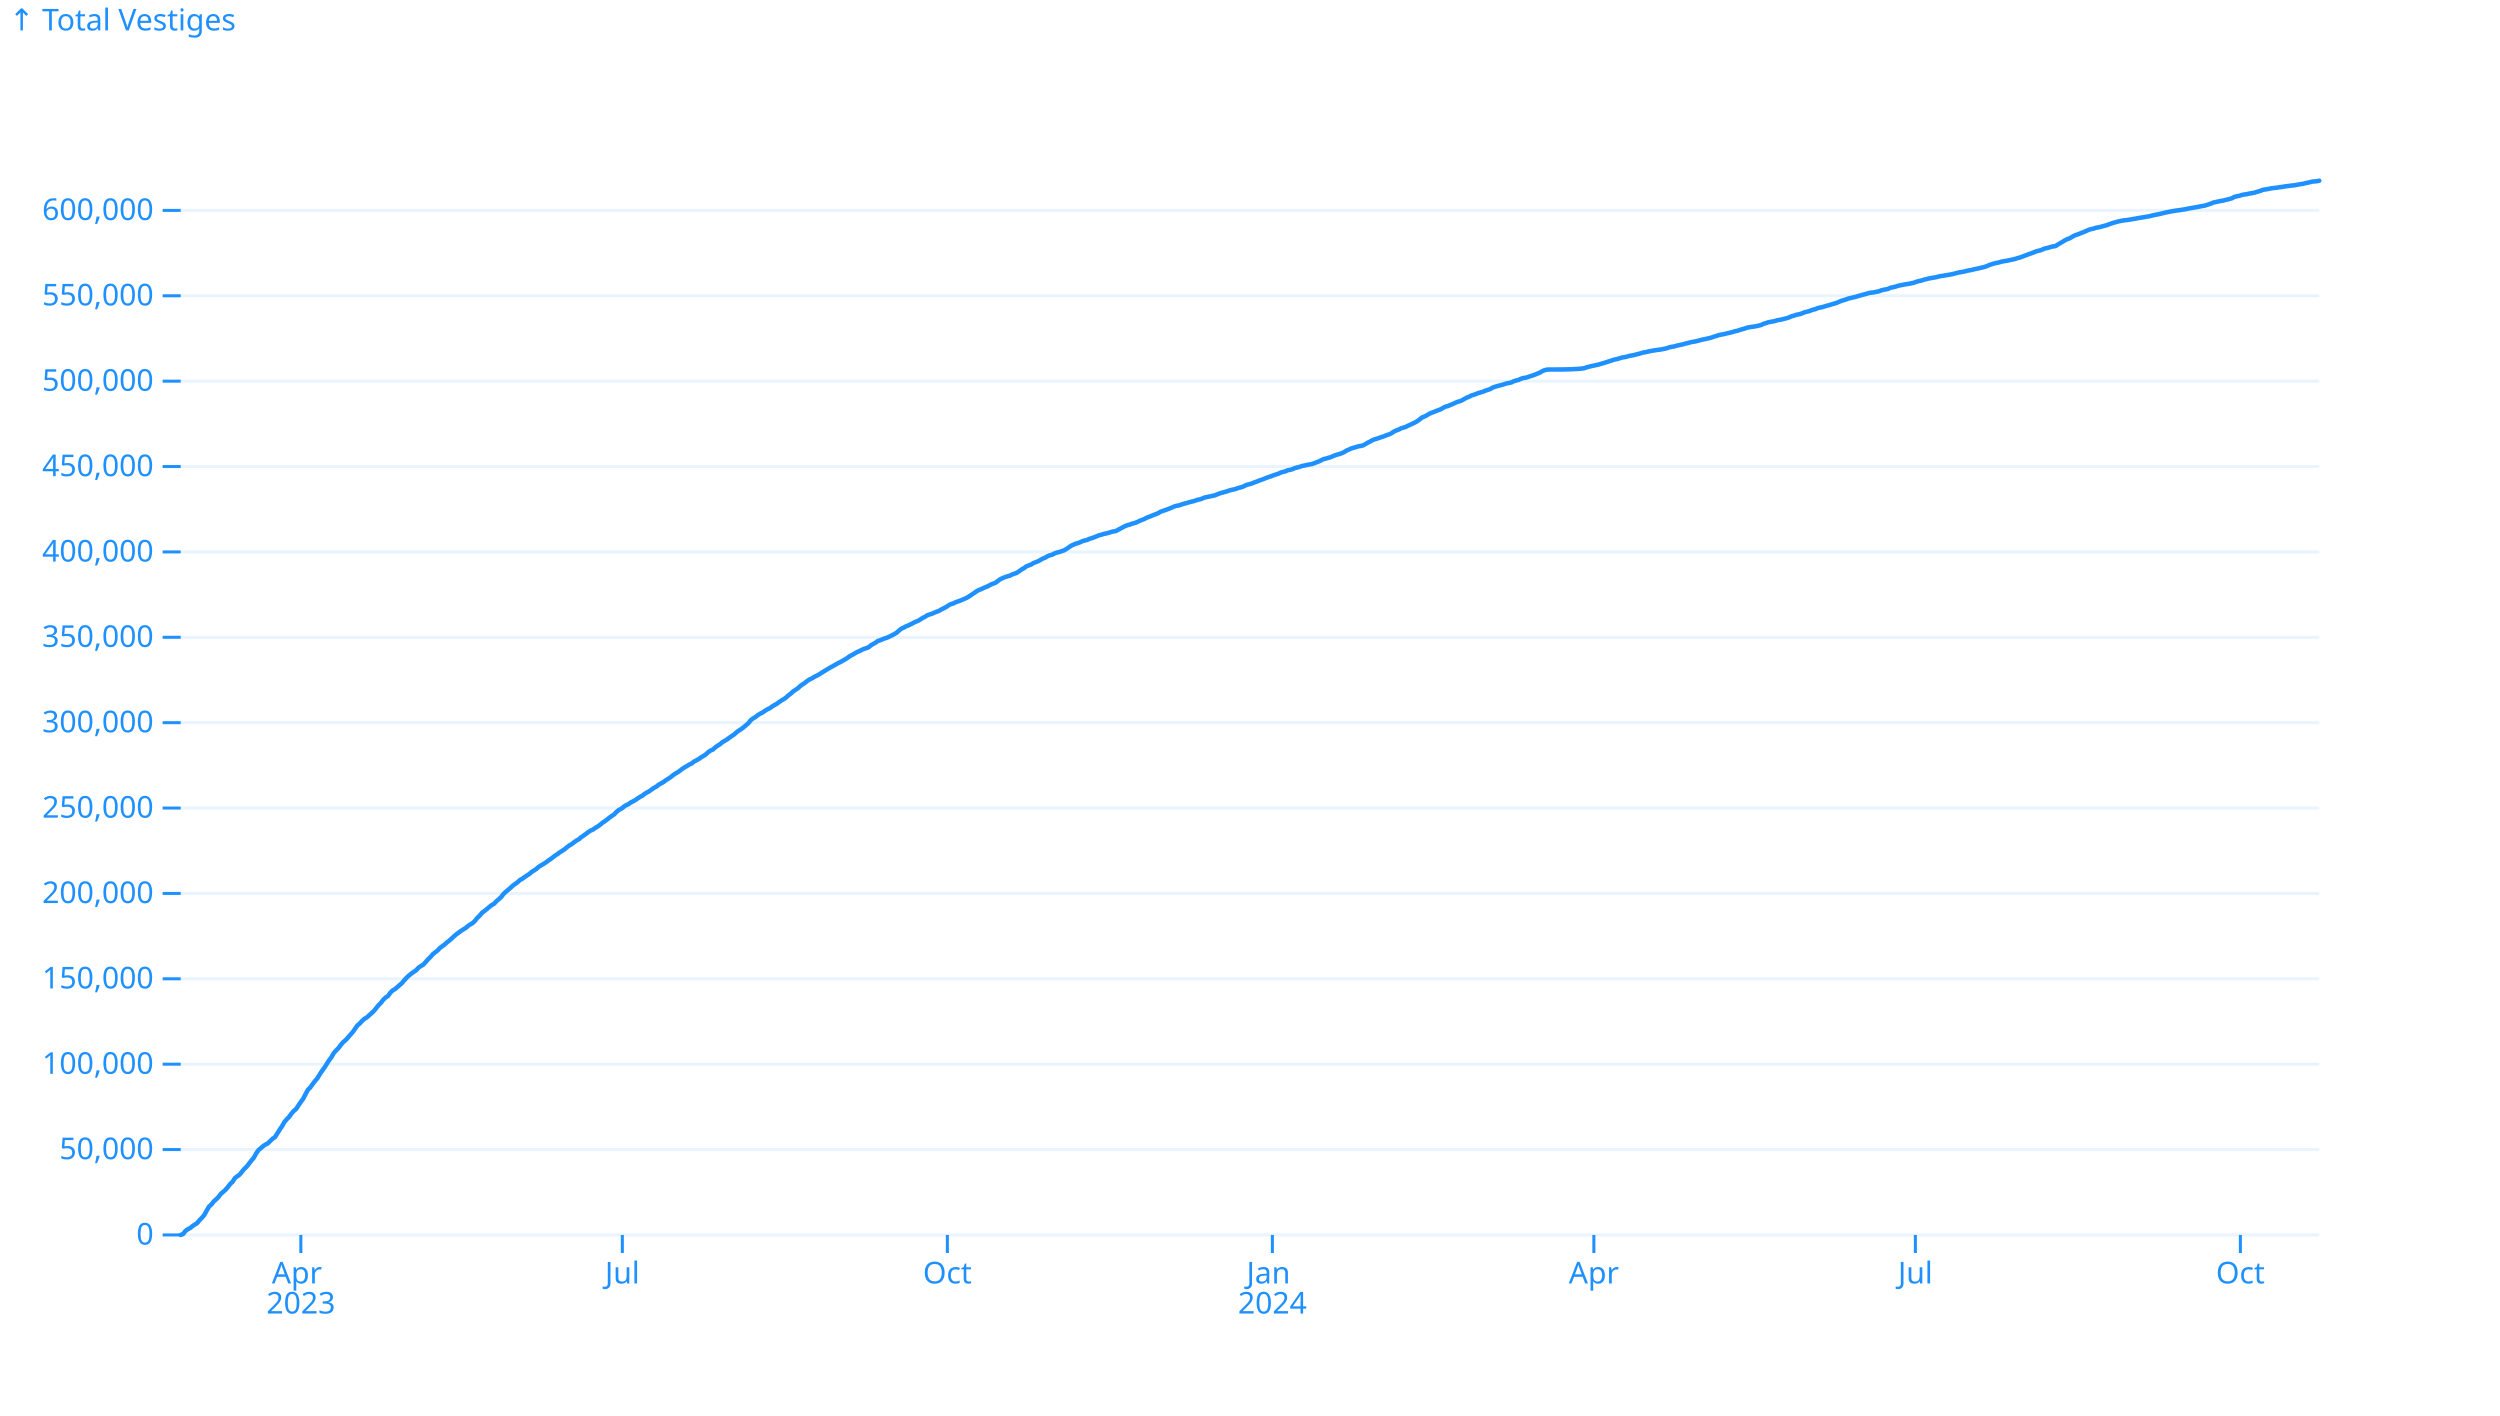
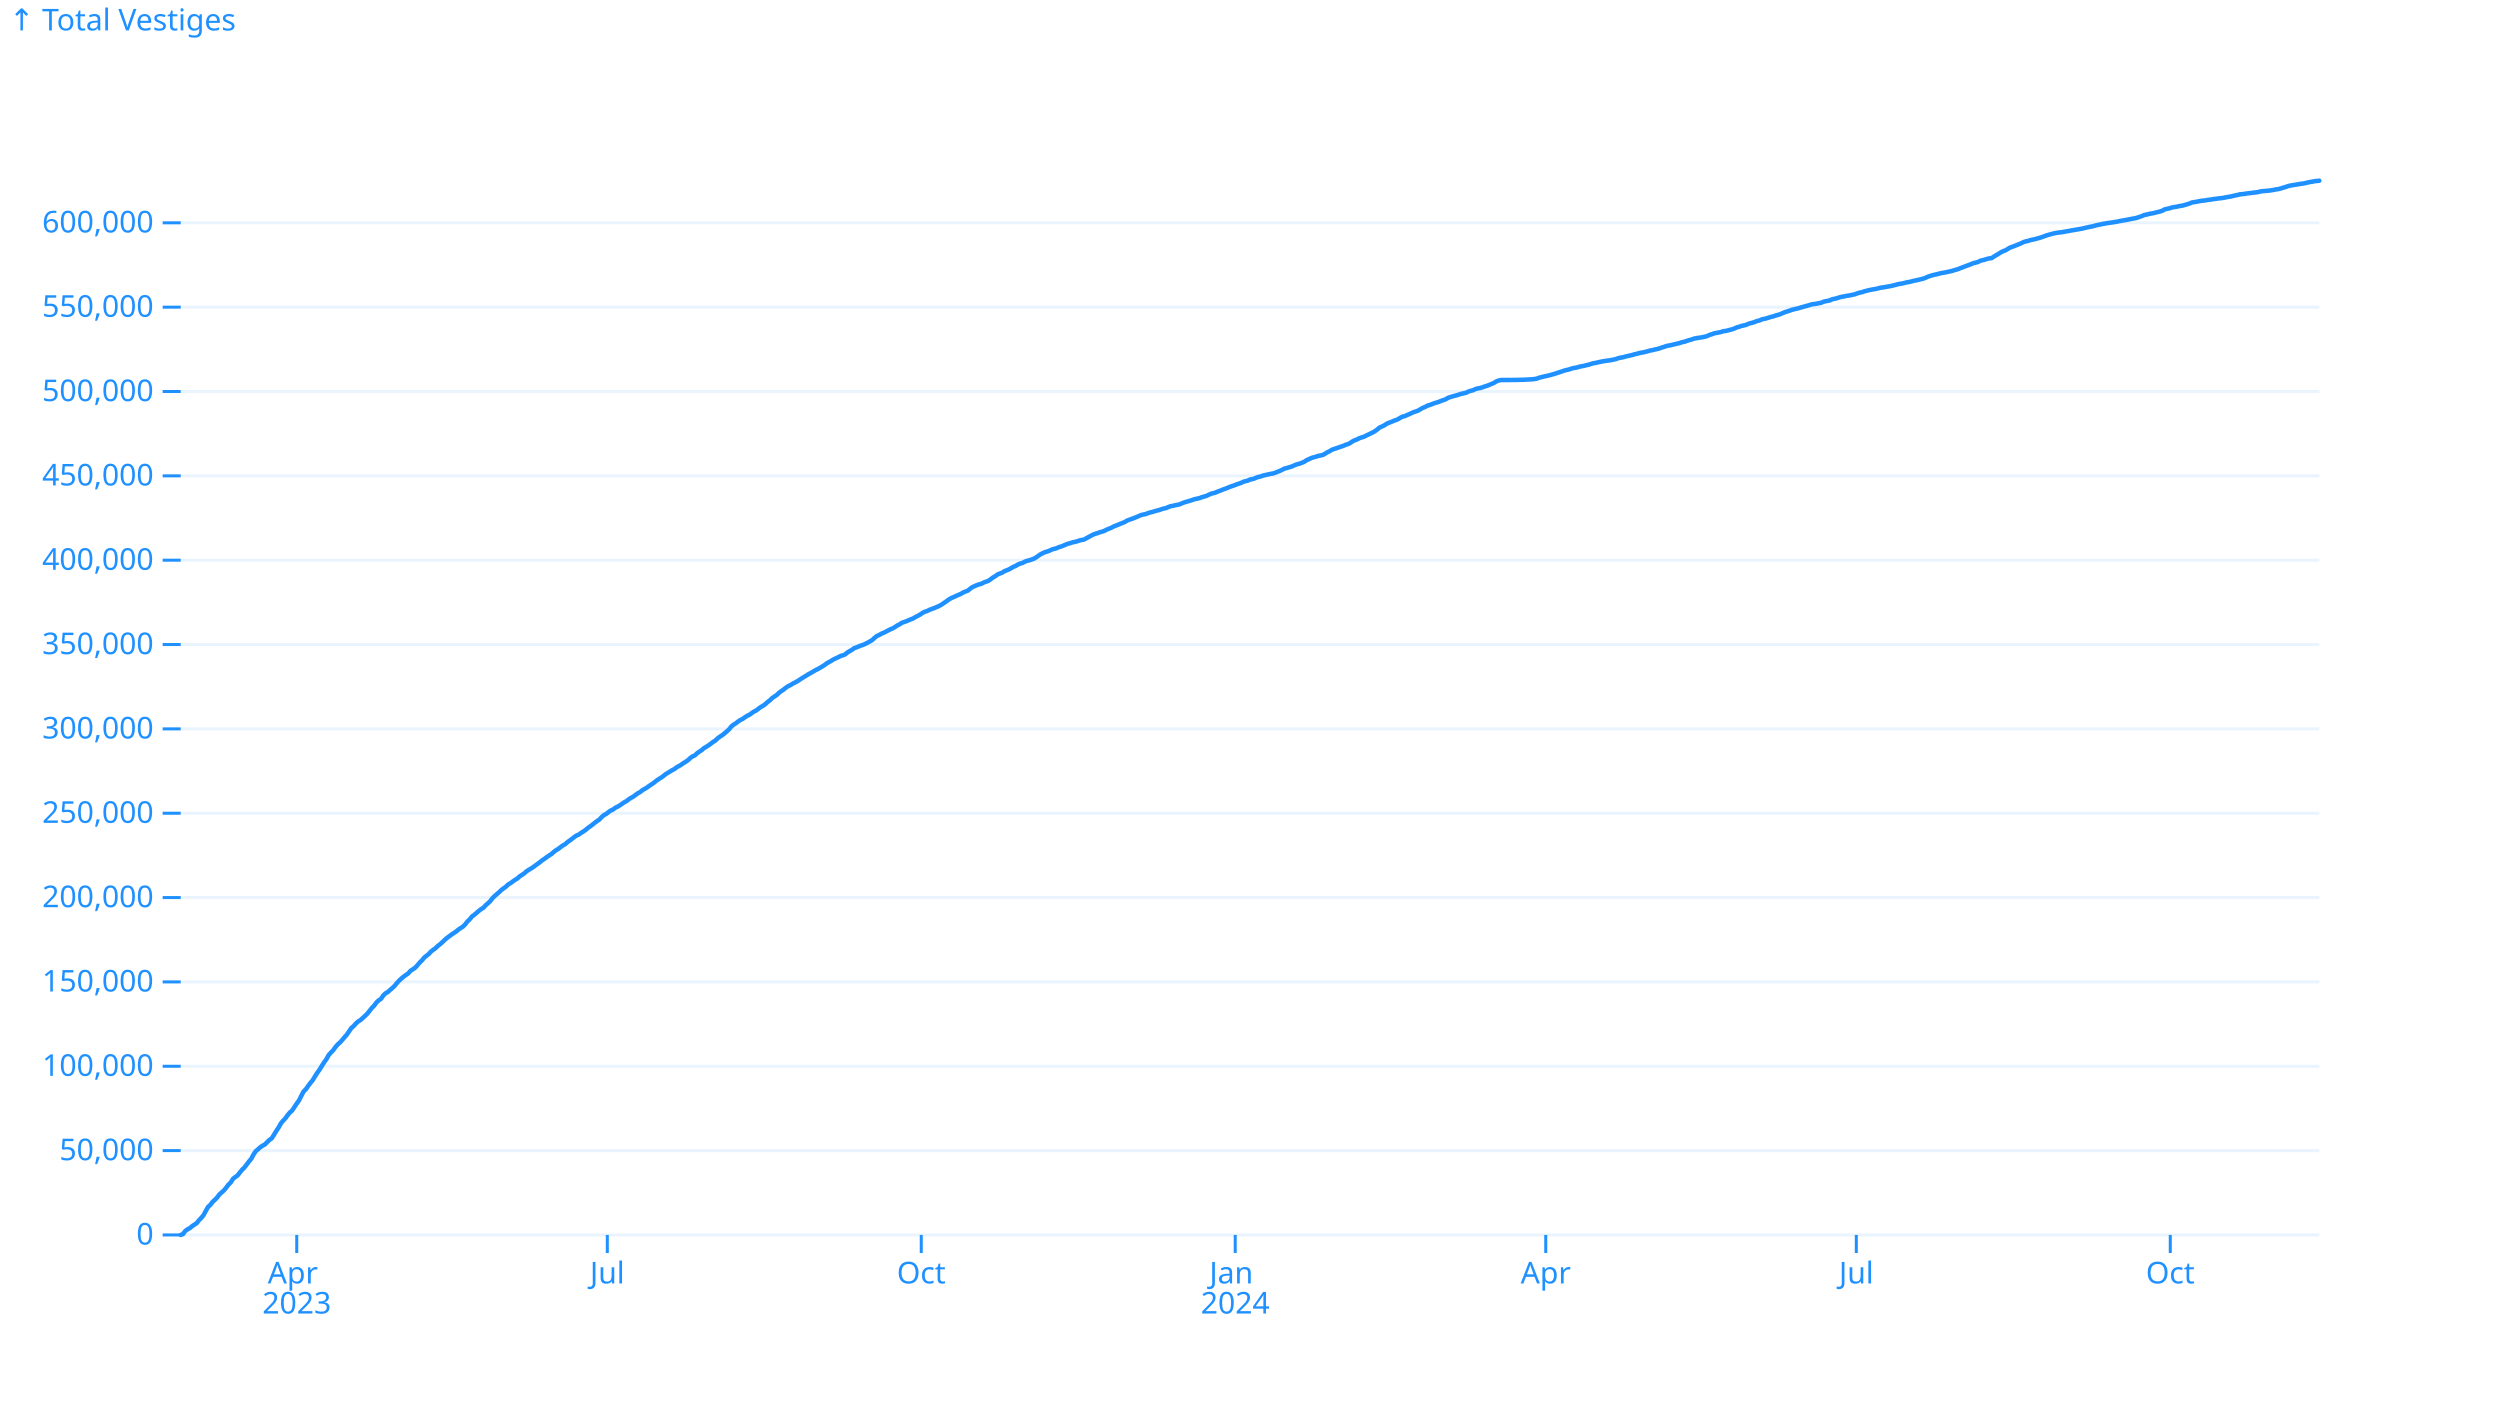
<svg xmlns="http://www.w3.org/2000/svg" class="plot-d6a7b5" fill="currentColor" font-family="system-ui, sans-serif" font-size="10" text-anchor="middle" width="830" height="470" viewBox="0 0 830 470" style="color: dodgerblue;">
  <style>:where(.plot-d6a7b5) {
  --plot-background: white;
  display: block;
  height: auto;
  height: intrinsic;
  max-width: 100%;
}
:where(.plot-d6a7b5 text),
:where(.plot-d6a7b5 tspan) {
  white-space: pre;
}</style>
  <g aria-label="y-grid" stroke="currentColor" stroke-opacity="0.1">
    <line x1="60" x2="770" y1="410" y2="410" />
-     <line x1="60" x2="770" y1="381.654" y2="381.654" />
-     <line x1="60" x2="770" y1="353.309" y2="353.309" />
-     <line x1="60" x2="770" y1="324.963" y2="324.963" />
-     <line x1="60" x2="770" y1="296.618" y2="296.618" />
-     <line x1="60" x2="770" y1="268.272" y2="268.272" />
-     <line x1="60" x2="770" y1="239.927" y2="239.927" />
-     <line x1="60" x2="770" y1="211.581" y2="211.581" />
-     <line x1="60" x2="770" y1="183.236" y2="183.236" />
-     <line x1="60" x2="770" y1="154.89" y2="154.89" />
-     <line x1="60" x2="770" y1="126.545" y2="126.545" />
-     <line x1="60" x2="770" y1="98.199" y2="98.199" />
-     <line x1="60" x2="770" y1="69.853" y2="69.853" />
+     <line x1="60" x2="770" y1="381.998" y2="381.998" />
+     <line x1="60" x2="770" y1="353.996" y2="353.996" />
+     <line x1="60" x2="770" y1="325.994" y2="325.994" />
+     <line x1="60" x2="770" y1="297.992" y2="297.992" />
+     <line x1="60" x2="770" y1="269.99" y2="269.99" />
+     <line x1="60" x2="770" y1="241.988" y2="241.988" />
+     <line x1="60" x2="770" y1="213.986" y2="213.986" />
+     <line x1="60" x2="770" y1="185.984" y2="185.984" />
+     <line x1="60" x2="770" y1="157.982" y2="157.982" />
+     <line x1="60" x2="770" y1="129.98" y2="129.98" />
+     <line x1="60" x2="770" y1="101.978" y2="101.978" />
+     <line x1="60" x2="770" y1="73.976" y2="73.976" />
  </g>
  <g aria-label="y-axis tick" fill="none" stroke="currentColor">
    <path transform="translate(60,410)" d="M0,0L-6,0" />
-     <path transform="translate(60,381.6545)" d="M0,0L-6,0" />
-     <path transform="translate(60,353.3089)" d="M0,0L-6,0" />
-     <path transform="translate(60,324.9634)" d="M0,0L-6,0" />
-     <path transform="translate(60,296.6178)" d="M0,0L-6,0" />
-     <path transform="translate(60,268.2723)" d="M0,0L-6,0" />
-     <path transform="translate(60,239.9267)" d="M0,0L-6,0" />
-     <path transform="translate(60,211.5812)" d="M0,0L-6,0" />
-     <path transform="translate(60,183.2357)" d="M0,0L-6,0" />
-     <path transform="translate(60,154.8901)" d="M0,0L-6,0" />
-     <path transform="translate(60,126.5446)" d="M0,0L-6,0" />
-     <path transform="translate(60,98.19902)" d="M0,0L-6,0" />
-     <path transform="translate(60,69.85348)" d="M0,0L-6,0" />
+     <path transform="translate(60,381.998)" d="M0,0L-6,0" />
+     <path transform="translate(60,353.9961)" d="M0,0L-6,0" />
+     <path transform="translate(60,325.9941)" d="M0,0L-6,0" />
+     <path transform="translate(60,297.9921)" d="M0,0L-6,0" />
+     <path transform="translate(60,269.9901)" d="M0,0L-6,0" />
+     <path transform="translate(60,241.9882)" d="M0,0L-6,0" />
+     <path transform="translate(60,213.9862)" d="M0,0L-6,0" />
+     <path transform="translate(60,185.9842)" d="M0,0L-6,0" />
+     <path transform="translate(60,157.9823)" d="M0,0L-6,0" />
+     <path transform="translate(60,129.9803)" d="M0,0L-6,0" />
+     <path transform="translate(60,101.9783)" d="M0,0L-6,0" />
+     <path transform="translate(60,73.97634)" d="M0,0L-6,0" />
  </g>
  <g aria-label="y-axis tick label" text-anchor="end" font-variant="tabular-nums" transform="translate(-9,0)">
    <text y="0.32em" transform="translate(60,410)">0</text>
-     <text y="0.32em" transform="translate(60,381.6545)">50,000</text>
-     <text y="0.32em" transform="translate(60,353.3089)">100,000</text>
-     <text y="0.32em" transform="translate(60,324.9634)">150,000</text>
-     <text y="0.32em" transform="translate(60,296.6178)">200,000</text>
-     <text y="0.32em" transform="translate(60,268.2723)">250,000</text>
-     <text y="0.32em" transform="translate(60,239.9267)">300,000</text>
-     <text y="0.32em" transform="translate(60,211.5812)">350,000</text>
-     <text y="0.32em" transform="translate(60,183.2357)">400,000</text>
-     <text y="0.32em" transform="translate(60,154.8901)">450,000</text>
-     <text y="0.32em" transform="translate(60,126.5446)">500,000</text>
-     <text y="0.32em" transform="translate(60,98.19902)">550,000</text>
-     <text y="0.32em" transform="translate(60,69.85348)">600,000</text>
+     <text y="0.32em" transform="translate(60,381.998)">50,000</text>
+     <text y="0.32em" transform="translate(60,353.9961)">100,000</text>
+     <text y="0.32em" transform="translate(60,325.9941)">150,000</text>
+     <text y="0.32em" transform="translate(60,297.9921)">200,000</text>
+     <text y="0.32em" transform="translate(60,269.9901)">250,000</text>
+     <text y="0.32em" transform="translate(60,241.9882)">300,000</text>
+     <text y="0.32em" transform="translate(60,213.9862)">350,000</text>
+     <text y="0.32em" transform="translate(60,185.9842)">400,000</text>
+     <text y="0.32em" transform="translate(60,157.9823)">450,000</text>
+     <text y="0.32em" transform="translate(60,129.9803)">500,000</text>
+     <text y="0.32em" transform="translate(60,101.9783)">550,000</text>
+     <text y="0.32em" transform="translate(60,73.97634)">600,000</text>
  </g>
  <g aria-label="y-axis label" text-anchor="start" transform="translate(-57,-57)">
    <text y="0.71em" transform="translate(60,60)">↑ Total Vestiges</text>
  </g>
  <g aria-label="x-axis tick" fill="none" stroke="currentColor">
-     <path transform="translate(99.87885,410)" d="M0,0L0,6" />
-     <path transform="translate(206.6134,410)" d="M0,0L0,6" />
-     <path transform="translate(314.5209,410)" d="M0,0L0,6" />
-     <path transform="translate(422.4284,410)" d="M0,0L0,6" />
-     <path transform="translate(529.163,410)" d="M0,0L0,6" />
-     <path transform="translate(635.8976,410)" d="M0,0L0,6" />
-     <path transform="translate(743.8051,410)" d="M0,0L0,6" />
+     <path transform="translate(98.52128,410)" d="M0,0L0,6" />
+     <path transform="translate(201.6223,410)" d="M0,0L0,6" />
+     <path transform="translate(305.8564,410)" d="M0,0L0,6" />
+     <path transform="translate(410.0904,410)" d="M0,0L0,6" />
+     <path transform="translate(513.1915,410)" d="M0,0L0,6" />
+     <path transform="translate(616.2926,410)" d="M0,0L0,6" />
+     <path transform="translate(720.5266,410)" d="M0,0L0,6" />
  </g>
  <g aria-label="x-axis tick label" font-variant="tabular-nums" transform="translate(0,9)">
-     <text transform="translate(99.87885,410)">
+     <text transform="translate(98.52128,410)">
      <tspan x="0" y="0.71em">Apr</tspan>
      <tspan x="0" dy="1em">2023</tspan>
    </text>
-     <text y="0.71em" transform="translate(206.6134,410)">Jul</text>
-     <text y="0.71em" transform="translate(314.5209,410)">Oct</text>
-     <text transform="translate(422.4284,410)">
+     <text y="0.71em" transform="translate(201.6223,410)">Jul</text>
+     <text y="0.71em" transform="translate(305.8564,410)">Oct</text>
+     <text transform="translate(410.0904,410)">
      <tspan x="0" y="0.71em">Jan</tspan>
      <tspan x="0" dy="1em">2024</tspan>
    </text>
-     <text y="0.71em" transform="translate(529.163,410)">Apr</text>
-     <text y="0.71em" transform="translate(635.8976,410)">Jul</text>
-     <text y="0.71em" transform="translate(743.8051,410)">Oct</text>
+     <text y="0.71em" transform="translate(513.1915,410)">Apr</text>
+     <text y="0.71em" transform="translate(616.2926,410)">Jul</text>
+     <text y="0.71em" transform="translate(720.5266,410)">Oct</text>
  </g>
  <g aria-label="line" fill="none" stroke="currentColor" stroke-width="1.5" stroke-linejoin="round" stroke-linecap="round">
-     <path d="M60,410L60.782,409.715L61.564,408.675L62.346,408.113L63.128,407.715L63.91,407.059L64.692,406.542L65.474,406.057L66.256,405.076L67.037,404.3L67.819,403.379L68.601,401.952L69.383,400.607L70.165,399.908L70.947,398.898L71.729,398.211L72.511,397.424L73.293,396.395L74.075,395.703L74.857,395.023L75.639,394.102L76.421,393.079L77.203,392.355L77.985,391.12L78.767,390.535L79.548,389.989L80.33,389.004L81.112,388.062L81.894,387.336L82.676,386.325L83.458,385.316L84.24,384.398L85.022,382.974L85.804,381.845L86.586,381.191L87.368,380.509L88.15,379.996L88.932,379.582L89.714,378.813L90.496,378.061L91.278,377.537L92.059,376.324L92.841,375.057L93.623,373.921L94.405,372.544L95.187,371.611L95.969,370.816L96.751,369.733L97.533,368.828L98.315,368.172L99.097,366.99L99.879,365.848L100.661,364.782L101.443,363.254L102.225,361.804L103.007,361.049L103.789,359.929L104.57,358.919L105.352,358.014L106.134,356.732L106.916,355.528L107.698,354.482L108.48,353.224L109.262,352.019L110.044,350.981L110.826,349.585L111.608,348.726L112.39,347.951L113.172,346.87L113.954,345.985L114.736,345.323L115.518,344.471L116.3,343.551L117.081,342.693L117.863,341.568L118.645,340.453L119.427,339.817L120.209,338.935L120.991,338.246L121.773,337.793L122.555,337.092L123.337,336.394L124.119,335.653L124.901,334.694L125.683,333.719L126.465,332.957L127.247,331.903L128.029,331.163L128.811,330.679L129.593,329.568L130.374,328.801L131.156,328.385L131.938,327.69L132.72,327.019L133.502,326.321L134.284,325.361L135.066,324.527L135.848,323.808L136.63,323.183L137.412,322.629L138.194,322.098L138.976,321.227L139.758,320.731L140.54,320.227L141.322,319.409L142.104,318.482L142.885,317.755L143.667,316.819L144.449,316.189L145.231,315.603L146.013,314.754L146.795,314.174L147.577,313.621L148.359,312.883L149.141,312.306L149.923,311.609L150.705,310.87L151.487,310.199L152.269,309.644L153.051,309.062L153.833,308.553L154.615,308.074L155.396,307.399L156.178,306.886L156.96,306.423L157.742,305.658L158.524,304.665L159.306,303.941L160.088,302.998L160.87,302.434L161.652,301.787L162.434,301.119L163.216,300.509L163.998,300.081L164.78,299.231L165.562,298.563L166.344,297.862L167.126,296.844L167.907,296.095L168.689,295.439L169.471,294.77L170.253,294.039L171.035,293.473L171.817,292.919L172.599,292.187L173.381,291.755L174.163,291.181L174.945,290.664L175.727,290.177L176.509,289.492L177.291,288.997L178.073,288.481L178.855,287.79L179.637,287.296L180.419,286.84L181.2,286.346L181.982,285.764L182.764,285.218L183.546,284.648L184.328,284.029L185.11,283.544L185.892,282.95L186.674,282.45L187.456,281.954L188.238,281.265L189.02,280.692L189.802,280.239L190.584,279.645L191.366,279.08L192.148,278.672L192.93,277.971L193.711,277.436L194.493,276.884L195.275,276.271L196.057,275.75L196.839,275.44L197.621,274.871L198.403,274.407L199.185,273.855L199.967,273.199L200.749,272.679L201.531,272.106L202.313,271.476L203.095,270.903L203.877,270.399L204.659,269.578L205.441,268.911L206.222,268.527L207.004,267.913L207.786,267.366L208.568,267.037L209.35,266.454L210.132,266.078L210.914,265.63L211.696,265.087L212.478,264.58L213.26,264.179L214.042,263.545L214.824,263.081L215.606,262.661L216.388,262.071L217.17,261.541L217.952,261.124L218.733,260.485L219.515,260.078L220.297,259.615L221.079,259.028L221.861,258.551L222.643,258.01L223.425,257.39L224.207,256.848L224.989,256.386L225.771,255.857L226.553,255.234L227.335,254.747L228.117,254.291L228.899,253.808L229.681,253.44L230.463,252.809L231.244,252.415L232.026,251.968L232.808,251.408L233.59,250.962L234.372,250.42L235.154,249.699L235.936,249.155L236.718,248.835L237.5,248.098L238.282,247.556L239.064,247.074L239.846,246.401L240.628,245.947L241.41,245.459L242.192,244.896L242.974,244.325L243.756,243.832L244.537,243.103L245.319,242.542L246.101,242.048L246.883,241.448L247.665,240.788L248.447,240.114L249.229,239.121L250.011,238.515L250.793,238.058L251.575,237.44L252.357,236.943L253.139,236.582L253.921,236.02L254.703,235.525L255.485,235.178L256.267,234.612L257.048,234.097L257.83,233.723L258.612,233.125L259.394,232.566L260.176,232.141L260.958,231.581L261.74,230.882L262.522,230.292L263.304,229.556L264.086,229.035L264.868,228.531L265.65,227.786L266.432,227.227L267.214,226.709L267.996,226.086L268.778,225.57L269.559,225.224L270.341,224.726L271.123,224.349L271.905,223.935L272.687,223.434L273.469,222.931L274.251,222.465L275.033,222L275.815,221.52L276.597,221.113L277.379,220.661L278.161,220.214L278.943,219.835L279.725,219.399L280.507,218.949L281.289,218.464L282.07,217.882L282.852,217.467L283.634,217.019L284.416,216.549L285.198,216.204L285.98,215.835L286.762,215.449L287.544,215.213L288.326,214.924L289.108,214.264L289.89,213.807L290.672,213.379L291.454,212.798L292.236,212.555L293.018,212.229L293.8,211.922L294.581,211.678L295.363,211.307L296.145,210.93L296.927,210.497L297.709,210.042L298.491,209.316L299.273,208.701L300.055,208.37L300.837,207.925L301.619,207.618L302.401,207.248L303.183,206.823L303.965,206.44L304.747,206.137L305.529,205.671L306.311,205.159L307.093,204.78L307.874,204.265L308.656,204.003L309.438,203.745L310.22,203.4L311.002,203.075L311.784,202.785L312.566,202.314L313.348,201.921L314.13,201.52L314.912,200.977L315.694,200.571L316.476,200.355L317.258,199.956L318.04,199.661L318.822,199.397L319.604,199.064L320.385,198.737L321.167,198.36L321.949,197.865L322.731,197.336L323.513,196.805L324.295,196.252L325.077,195.853L325.859,195.55L326.641,195.173L327.423,194.857L328.205,194.517L328.987,194.059L329.769,193.751L330.551,193.463L331.333,192.823L332.115,192.275L332.896,191.938L333.678,191.59L334.46,191.34L335.242,191.142L336.024,190.726L336.806,190.45L337.588,190.175L338.37,189.64L339.152,189.065L339.934,188.633L340.716,188.047L341.498,187.737L342.28,187.452L343.062,186.963L343.844,186.647L344.626,186.346L345.407,185.917L346.189,185.46L346.971,185.168L347.753,184.683L348.535,184.372L349.317,184.171L350.099,183.74L350.881,183.451L351.663,183.275L352.445,183.01L353.227,182.739L354.009,182.285L354.791,181.75L355.573,181.212L356.355,180.853L357.137,180.5L357.919,180.294L358.7,179.984L359.482,179.62L360.264,179.419L361.046,179.209L361.828,178.85L362.61,178.631L363.392,178.328L364.174,177.997L364.956,177.7L365.738,177.506L366.52,177.24L367.302,177.094L368.084,176.895L368.866,176.624L369.648,176.442L370.43,176.319L371.211,175.894L371.993,175.475L372.775,175.066L373.557,174.658L374.339,174.346L375.121,174.153L375.903,173.839L376.685,173.644L377.467,173.37L378.249,172.97L379.031,172.645L379.813,172.359L380.595,171.932L381.377,171.629L382.159,171.335L382.941,170.989L383.722,170.705L384.504,170.383L385.286,169.908L386.068,169.626L386.85,169.361L387.632,169.083L388.414,168.762L389.196,168.447L389.978,168.099L390.76,167.897L391.542,167.772L392.324,167.474L393.106,167.224L393.888,167.032L394.67,166.799L395.452,166.579L396.233,166.406L397.015,166.133L397.797,165.883L398.579,165.742L399.361,165.42L400.143,165.115L400.925,164.983L401.707,164.792L402.489,164.642L403.271,164.475L404.053,164.159L404.835,163.842L405.617,163.61L406.399,163.394L407.181,163.171L407.963,162.891L408.744,162.672L409.526,162.513L410.308,162.325L411.09,162.014L411.872,161.819L412.654,161.583L413.436,161.188L414.218,160.869L415,160.705L415.782,160.449L416.564,160.116L417.346,159.852L418.128,159.512L418.91,159.254L419.692,158.963L420.474,158.623L421.256,158.36L422.037,158.113L422.819,157.8L423.601,157.532L424.383,157.288L425.165,156.905L425.947,156.676L426.729,156.499L427.511,156.129L428.293,155.998L429.075,155.774L429.857,155.412L430.639,155.224L431.421,155.006L432.203,154.735L432.985,154.57L433.767,154.402L434.548,154.232L435.33,154.108L436.112,153.876L436.894,153.56L437.676,153.268L438.458,152.912L439.24,152.487L440.022,152.293L440.804,152.062L441.586,151.84L442.368,151.532L443.15,151.189L443.932,150.932L444.714,150.747L445.496,150.445L446.278,150.083L447.059,149.576L447.841,149.261L448.623,148.875L449.405,148.652L450.187,148.448L450.969,148.173L451.751,148.055L452.533,147.881L453.315,147.443L454.097,146.962L454.879,146.609L455.661,146.118L456.443,145.846L457.225,145.614L458.007,145.334L458.789,145.06L459.57,144.826L460.352,144.459L461.134,144.24L461.916,143.874L462.698,143.33L463.48,142.948L464.262,142.671L465.044,142.262L465.826,141.989L466.608,141.789L467.39,141.368L468.172,141.029L468.954,140.651L469.736,140.279L470.518,139.844L471.3,139.265L472.081,138.636L472.863,138.293L473.645,137.936L474.427,137.415L475.209,137.061L475.991,136.796L476.773,136.455L477.555,136.166L478.337,135.875L479.119,135.408L479.901,135L480.683,134.832L481.465,134.468L482.247,134.156L483.029,133.796L483.811,133.442L484.593,133.23L485.374,132.918L486.156,132.452L486.938,132.023L487.72,131.736L488.502,131.296L489.284,131.075L490.066,130.793L490.848,130.474L491.63,130.267L492.412,130.021L493.194,129.694L493.976,129.435L494.758,129.173L495.54,128.687L496.322,128.417L497.104,128.185L497.885,127.978L498.667,127.784L499.449,127.526L500.231,127.286L501.013,127.139L501.795,126.956L502.577,126.564L503.359,126.319L504.141,126.132L504.923,125.767L505.705,125.512L506.487,125.405L507.269,125.186L508.051,124.893L508.833,124.674L509.615,124.376L510.396,124.052L511.178,123.742L511.96,123.264L512.742,122.932L513.524,122.718L514.306,122.681L515.088,122.676L515.87,122.674L516.652,122.671L517.434,122.667L518.216,122.662L518.998,122.656L519.78,122.631L520.562,122.611L521.344,122.599L522.126,122.569L522.907,122.518L523.689,122.483L524.471,122.438L525.253,122.349L526.035,122.231L526.817,121.933L527.599,121.731L528.381,121.542L529.163,121.372L529.945,121.21L530.727,121.024L531.509,120.788L532.291,120.576L533.073,120.324L533.855,120.064L534.637,119.833L535.419,119.552L536.2,119.339L536.982,119.175L537.764,118.939L538.546,118.685L539.328,118.575L540.11,118.411L540.892,118.166L541.674,118.028L542.456,117.884L543.238,117.67L544.02,117.5L544.802,117.251L545.584,117.041L546.366,116.917L547.148,116.727L547.93,116.562L548.711,116.406L549.493,116.299L550.275,116.164L551.057,116.084L551.839,115.941L552.621,115.789L553.403,115.596L554.185,115.324L554.967,115.152L555.749,115.04L556.531,114.801L557.313,114.619L558.095,114.454L558.877,114.282L559.659,114.042L560.441,113.876L561.222,113.646L562.004,113.488L562.786,113.367L563.568,113.181L564.35,112.974L565.132,112.76L565.914,112.62L566.696,112.427L567.478,112.264L568.26,112.058L569.042,111.765L569.824,111.546L570.606,111.263L571.388,111.108L572.17,110.969L572.952,110.777L573.733,110.586L574.515,110.425L575.297,110.209L576.079,109.964L576.861,109.811L577.643,109.536L578.425,109.293L579.207,109.096L579.989,108.81L580.771,108.645L581.553,108.518L582.335,108.418L583.117,108.279L583.899,108.102L584.681,107.911L585.463,107.507L586.244,107.307L587.026,107.001L587.808,106.857L588.59,106.718L589.372,106.546L590.154,106.29L590.936,106.203L591.718,106.016L592.5,105.81L593.282,105.624L594.064,105.34L594.846,104.988L595.628,104.805L596.41,104.497L597.192,104.355L597.974,104.165L598.756,103.821L599.537,103.569L600.319,103.397L601.101,103.119L601.883,102.822L602.665,102.661L603.447,102.294L604.229,102.128L605.011,101.962L605.793,101.722L606.575,101.473L607.357,101.305L608.139,101.025L608.921,100.806L609.703,100.577L610.485,100.241L611.267,99.907L612.048,99.666L612.83,99.434L613.612,99.127L614.394,98.943L615.176,98.753L615.958,98.582L616.74,98.338L617.522,98.128L618.304,97.904L619.086,97.697L619.868,97.477L620.65,97.231L621.432,97.155L622.214,97.041L622.996,96.866L623.778,96.728L624.559,96.399L625.341,96.206L626.123,96.071L626.905,95.892L627.687,95.509L628.469,95.378L629.251,95.185L630.033,94.923L630.815,94.727L631.597,94.598L632.379,94.427L633.161,94.321L633.943,94.177L634.725,94.011L635.507,93.839L636.289,93.528L637.07,93.31L637.852,93.162L638.634,92.889L639.416,92.693L640.198,92.494L640.98,92.346L641.762,92.196L642.544,92.084L643.326,91.893L644.108,91.68L644.89,91.587L645.672,91.46L646.454,91.322L647.236,91.193L648.018,91.04L648.8,90.858L649.581,90.657L650.363,90.441L651.145,90.322L651.927,90.195L652.709,89.991L653.491,89.81L654.273,89.696L655.055,89.492L655.837,89.303L656.619,89.154L657.401,88.975L658.183,88.789L658.965,88.589L659.747,88.315L660.529,87.94L661.311,87.706L662.093,87.457L662.874,87.286L663.656,87.12L664.438,86.892L665.22,86.732L666.002,86.607L666.784,86.454L667.566,86.295L668.348,86.119L669.13,85.931L669.912,85.665L670.694,85.474L671.476,85.169L672.258,84.88L673.04,84.585L673.822,84.286L674.604,84.021L675.385,83.717L676.167,83.39L676.949,83.225L677.731,83.009L678.513,82.618L679.295,82.415L680.077,82.23L680.859,81.976L681.641,81.801L682.423,81.711L683.205,81.185L683.987,80.73L684.769,80.277L685.551,79.791L686.333,79.399L687.115,79.117L687.896,78.676L688.678,78.213L689.46,77.929L690.242,77.659L691.024,77.334L691.806,77.034L692.588,76.701L693.37,76.332L694.152,76.088L694.934,75.938L695.716,75.664L696.498,75.509L697.28,75.345L698.062,75.128L698.844,74.923L699.626,74.685L700.407,74.397L701.189,74.11L701.971,73.889L702.753,73.665L703.535,73.468L704.317,73.294L705.099,73.174L705.881,73.084L706.663,72.981L707.445,72.85L708.227,72.697L709.009,72.589L709.791,72.417L710.573,72.301L711.355,72.165L712.137,72.045L712.919,71.895L713.7,71.774L714.482,71.555L715.264,71.397L716.046,71.224L716.828,71.091L717.61,70.893L718.392,70.688L719.174,70.507L719.956,70.368L720.738,70.198L721.52,70.072L722.302,69.929L723.084,69.836L723.866,69.721L724.648,69.594L725.43,69.49L726.211,69.306L726.993,69.157L727.775,69.028L728.557,68.899L729.339,68.745L730.121,68.609L730.903,68.434L731.685,68.322L732.467,68.123L733.249,67.856L734.031,67.6L734.813,67.244L735.595,67.09L736.377,66.915L737.159,66.731L737.941,66.617L738.722,66.425L739.504,66.235L740.286,66.044L741.068,65.793L741.85,65.35L742.632,65.154L743.414,65.027L744.196,64.753L744.978,64.589L745.76,64.5L746.542,64.318L747.324,64.166L748.106,64.047L748.888,63.836L749.67,63.596L750.452,63.361L751.233,63.028L752.015,62.899L752.797,62.786L753.579,62.624L754.361,62.48L755.143,62.399L755.925,62.302L756.707,62.158L757.489,62.085L758.271,61.948L759.053,61.827L759.835,61.735L760.617,61.621L761.399,61.552L762.181,61.441L762.963,61.278L763.744,61.142L764.526,61.039L765.308,60.828L766.09,60.661L766.872,60.511L767.654,60.29L768.436,60.227L769.218,60.146L770,60" />
+     <path d="M60,410L60.755,409.719L61.511,408.691L62.266,408.136L63.021,407.743L63.777,407.095L64.532,406.584L65.287,406.105L66.043,405.136L66.798,404.369L67.553,403.459L68.309,402.05L69.064,400.721L69.819,400.031L70.574,399.032L71.33,398.354L72.085,397.577L72.84,396.56L73.596,395.876L74.351,395.205L75.106,394.294L75.862,393.285L76.617,392.569L77.372,391.349L78.128,390.771L78.883,390.232L79.638,389.259L80.394,388.328L81.149,387.611L81.904,386.612L82.66,385.615L83.415,384.708L84.17,383.302L84.926,382.186L85.681,381.54L86.436,380.867L87.191,380.36L87.947,379.951L88.702,379.191L89.457,378.448L90.213,377.93L90.968,376.733L91.723,375.48L92.479,374.358L93.234,372.998L93.989,372.076L94.745,371.291L95.5,370.222L96.255,369.327L97.011,368.679L97.766,367.511L98.521,366.383L99.277,365.33L100.032,363.821L100.787,362.388L101.543,361.642L102.298,360.536L103.053,359.538L103.809,358.644L104.564,357.378L105.319,356.188L106.074,355.155L106.83,353.913L107.585,352.722L108.34,351.697L109.096,350.317L109.851,349.469L110.606,348.703L111.362,347.635L112.117,346.761L112.872,346.107L113.628,345.265L114.383,344.356L115.138,343.509L115.894,342.397L116.649,341.295L117.404,340.668L118.16,339.796L118.915,339.116L119.67,338.668L120.426,337.976L121.181,337.286L121.936,336.554L122.691,335.607L123.447,334.643L124.202,333.891L124.957,332.85L125.713,332.118L126.468,331.64L127.223,330.543L127.979,329.785L128.734,329.374L129.489,328.687L130.245,328.025L131,327.335L131.755,326.387L132.511,325.563L133.266,324.853L134.021,324.236L134.777,323.688L135.532,323.164L136.287,322.303L137.043,321.813L137.798,321.316L138.553,320.507L139.309,319.591L140.064,318.873L140.819,317.949L141.574,317.326L142.33,316.747L143.085,315.909L143.84,315.335L144.596,314.789L145.351,314.06L146.106,313.49L146.862,312.801L147.617,312.072L148.372,311.409L149.128,310.86L149.883,310.285L150.638,309.783L151.394,309.309L152.149,308.643L152.904,308.136L153.66,307.678L154.415,306.923L155.17,305.942L155.926,305.226L156.681,304.295L157.436,303.738L158.191,303.099L158.947,302.439L159.702,301.836L160.457,301.413L161.213,300.573L161.968,299.914L162.723,299.221L163.479,298.216L164.234,297.475L164.989,296.828L165.745,296.166L166.5,295.444L167.255,294.886L168.011,294.338L168.766,293.615L169.521,293.188L170.277,292.621L171.032,292.11L171.787,291.63L172.543,290.952L173.298,290.464L174.053,289.954L174.809,289.271L175.564,288.783L176.319,288.333L177.074,287.845L177.83,287.27L178.585,286.73L179.34,286.167L180.096,285.556L180.851,285.076L181.606,284.49L182.362,283.996L183.117,283.506L183.872,282.825L184.628,282.259L185.383,281.812L186.138,281.225L186.894,280.667L187.649,280.264L188.404,279.571L189.16,279.043L189.915,278.498L190.67,277.892L191.426,277.377L192.181,277.071L192.936,276.509L193.691,276.051L194.447,275.505L195.202,274.857L195.957,274.343L196.713,273.778L197.468,273.155L198.223,272.589L198.979,272.091L199.734,271.28L200.489,270.621L201.245,270.242L202,269.635L202.755,269.095L203.511,268.77L204.266,268.194L205.021,267.822L205.777,267.38L206.532,266.843L207.287,266.343L208.043,265.947L208.798,265.321L209.553,264.862L210.309,264.447L211.064,263.864L211.819,263.341L212.574,262.929L213.33,262.297L214.085,261.895L214.84,261.438L215.596,260.858L216.351,260.387L217.106,259.852L217.862,259.24L218.617,258.704L219.372,258.248L220.128,257.725L220.883,257.11L221.638,256.629L222.394,256.178L223.149,255.701L223.904,255.337L224.66,254.715L225.415,254.325L226.17,253.884L226.926,253.331L227.681,252.89L228.436,252.355L229.191,251.642L229.947,251.105L230.702,250.789L231.457,250.061L232.213,249.525L232.968,249.049L233.723,248.384L234.479,247.935L235.234,247.453L235.989,246.897L236.745,246.333L237.5,245.846L238.255,245.126L239.011,244.572L239.766,244.083L240.521,243.491L241.277,242.839L242.032,242.173L242.787,241.192L243.543,240.594L244.298,240.142L245.053,239.531L245.809,239.04L246.564,238.684L247.319,238.129L248.074,237.639L248.83,237.297L249.585,236.738L250.34,236.229L251.096,235.86L251.851,235.269L252.606,234.717L253.362,234.297L254.117,233.744L254.872,233.053L255.628,232.47L256.383,231.743L257.138,231.228L257.894,230.731L258.649,229.995L259.404,229.443L260.16,228.93L260.915,228.315L261.67,227.805L262.426,227.464L263.181,226.971L263.936,226.599L264.691,226.191L265.447,225.696L266.202,225.198L266.957,224.738L267.713,224.279L268.468,223.804L269.223,223.402L269.979,222.956L270.734,222.514L271.489,222.14L272.245,221.709L273,221.265L273.755,220.786L274.511,220.211L275.266,219.801L276.021,219.358L276.777,218.894L277.532,218.553L278.287,218.188L279.043,217.807L279.798,217.574L280.553,217.289L281.309,216.637L282.064,216.185L282.819,215.762L283.574,215.188L284.33,214.948L285.085,214.626L285.84,214.323L286.596,214.081L287.351,213.716L288.106,213.343L288.862,212.915L289.617,212.466L290.372,211.749L291.128,211.141L291.883,210.814L292.638,210.374L293.394,210.071L294.149,209.706L294.904,209.285L295.66,208.908L296.415,208.608L297.17,208.147L297.926,207.642L298.681,207.267L299.436,206.758L300.191,206.5L300.947,206.245L301.702,205.904L302.457,205.583L303.213,205.297L303.968,204.831L304.723,204.443L305.479,204.047L306.234,203.511L306.989,203.109L307.745,202.896L308.5,202.501L309.255,202.211L310.011,201.95L310.766,201.621L311.521,201.297L312.277,200.926L313.032,200.437L313.787,199.914L314.543,199.389L315.298,198.843L316.053,198.449L316.809,198.149L317.564,197.776L318.319,197.465L319.074,197.128L319.83,196.676L320.585,196.372L321.34,196.088L322.096,195.455L322.851,194.914L323.606,194.581L324.362,194.237L325.117,193.99L325.872,193.795L326.628,193.383L327.383,193.111L328.138,192.839L328.894,192.311L329.649,191.743L330.404,191.316L331.16,190.737L331.915,190.431L332.67,190.15L333.426,189.666L334.181,189.354L334.936,189.057L335.691,188.633L336.447,188.182L337.202,187.893L337.957,187.414L338.713,187.107L339.468,186.908L340.223,186.483L340.979,186.197L341.734,186.023L342.489,185.761L343.245,185.494L344,185.045L344.755,184.516L345.511,183.985L346.266,183.631L347.021,183.281L347.777,183.078L348.532,182.772L349.287,182.412L350.043,182.214L350.798,182.007L351.553,181.652L352.309,181.435L353.064,181.136L353.819,180.809L354.574,180.515L355.33,180.324L356.085,180.061L356.84,179.917L357.596,179.72L358.351,179.453L359.106,179.273L359.862,179.152L360.617,178.731L361.372,178.318L362.128,177.914L362.883,177.511L363.638,177.203L364.394,177.012L365.149,176.701L365.904,176.508L366.66,176.238L367.415,175.843L368.17,175.522L368.926,175.239L369.681,174.818L370.436,174.518L371.191,174.228L371.947,173.886L372.702,173.606L373.457,173.288L374.213,172.818L374.968,172.539L375.723,172.277L376.479,172.003L377.234,171.686L377.989,171.374L378.745,171.031L379.5,170.832L380.255,170.708L381.011,170.413L381.766,170.167L382.521,169.977L383.277,169.747L384.032,169.529L384.787,169.358L385.543,169.089L386.298,168.842L387.053,168.703L387.809,168.384L388.564,168.083L389.319,167.953L390.074,167.764L390.83,167.615L391.585,167.451L392.34,167.139L393.096,166.825L393.851,166.597L394.606,166.383L395.362,166.163L396.117,165.886L396.872,165.669L397.628,165.513L398.383,165.327L399.138,165.02L399.894,164.828L400.649,164.594L401.404,164.204L402.16,163.888L402.915,163.727L403.67,163.473L404.426,163.145L405.181,162.884L405.936,162.548L406.691,162.293L407.447,162.006L408.202,161.67L408.957,161.41L409.713,161.166L410.468,160.857L411.223,160.593L411.979,160.351L412.734,159.973L413.489,159.747L414.245,159.572L415,159.206L415.755,159.077L416.511,158.855L417.266,158.497L418.021,158.312L418.777,158.097L419.532,157.829L420.287,157.666L421.043,157.5L421.798,157.332L422.553,157.209L423.309,156.98L424.064,156.668L424.819,156.379L425.574,156.028L426.33,155.608L427.085,155.416L427.84,155.189L428.596,154.969L429.351,154.665L430.106,154.326L430.862,154.072L431.617,153.889L432.372,153.591L433.128,153.233L433.883,152.732L434.638,152.422L435.394,152.04L436.149,151.82L436.904,151.618L437.66,151.346L438.415,151.23L439.17,151.058L439.926,150.626L440.681,150.15L441.436,149.802L442.191,149.317L442.947,149.047L443.702,148.818L444.457,148.542L445.213,148.271L445.968,148.04L446.723,147.678L447.479,147.461L448.234,147.1L448.989,146.562L449.745,146.184L450.5,145.912L451.255,145.507L452.011,145.237L452.766,145.04L453.521,144.624L454.277,144.289L455.032,143.916L455.787,143.548L456.543,143.119L457.298,142.547L458.053,141.925L458.809,141.587L459.564,141.234L460.319,140.719L461.074,140.369L461.83,140.107L462.585,139.77L463.34,139.485L464.096,139.197L464.851,138.737L465.606,138.333L466.362,138.167L467.117,137.807L467.872,137.499L468.628,137.144L469.383,136.794L470.138,136.584L470.894,136.276L471.649,135.816L472.404,135.392L473.16,135.109L473.915,134.674L474.67,134.456L475.426,134.177L476.181,133.862L476.936,133.658L477.691,133.414L478.447,133.092L479.202,132.835L479.957,132.577L480.713,132.097L481.468,131.83L482.223,131.601L482.979,131.396L483.734,131.205L484.489,130.95L485.245,130.713L486,130.567L486.755,130.386L487.511,130L488.266,129.757L489.021,129.573L489.777,129.212L490.532,128.96L491.287,128.854L492.043,128.638L492.798,128.349L493.553,128.133L494.309,127.838L495.064,127.518L495.819,127.212L496.574,126.739L497.33,126.412L498.085,126.201L498.84,126.163L499.596,126.159L500.351,126.156L501.106,126.154L501.862,126.15L502.617,126.145L503.372,126.139L504.128,126.114L504.883,126.095L505.638,126.083L506.394,126.053L507.149,126.003L507.904,125.968L508.66,125.923L509.415,125.836L510.17,125.719L510.926,125.424L511.681,125.225L512.436,125.038L513.191,124.87L513.947,124.71L514.702,124.527L515.457,124.293L516.213,124.084L516.968,123.836L517.723,123.578L518.479,123.35L519.234,123.073L519.989,122.862L520.745,122.7L521.5,122.467L522.255,122.216L523.011,122.108L523.766,121.945L524.521,121.703L525.277,121.567L526.032,121.425L526.787,121.213L527.543,121.045L528.298,120.799L529.053,120.592L529.809,120.469L530.564,120.282L531.319,120.119L532.074,119.965L532.83,119.859L533.585,119.726L534.34,119.647L535.096,119.505L535.851,119.355L536.606,119.165L537.362,118.896L538.117,118.726L538.872,118.615L539.628,118.379L540.383,118.199L541.138,118.036L541.894,117.866L542.649,117.629L543.404,117.466L544.16,117.238L544.915,117.082L545.67,116.962L546.426,116.778L547.181,116.575L547.936,116.362L548.691,116.224L549.447,116.034L550.202,115.872L550.957,115.669L551.713,115.38L552.468,115.163L553.223,114.884L553.979,114.73L554.734,114.594L555.489,114.404L556.245,114.215L557,114.056L557.755,113.843L558.511,113.601L559.266,113.45L560.021,113.178L560.777,112.938L561.532,112.743L562.287,112.461L563.043,112.298L563.798,112.173L564.553,112.074L565.309,111.936L566.064,111.762L566.819,111.572L567.574,111.174L568.33,110.976L569.085,110.674L569.84,110.532L570.596,110.394L571.351,110.224L572.106,109.971L572.862,109.886L573.617,109.701L574.372,109.497L575.128,109.313L575.883,109.033L576.638,108.685L577.394,108.504L578.149,108.2L578.904,108.06L579.66,107.872L580.415,107.532L581.17,107.283L581.926,107.113L582.681,106.839L583.436,106.545L584.191,106.386L584.947,106.024L585.702,105.86L586.457,105.696L587.213,105.458L587.968,105.213L588.723,105.046L589.479,104.77L590.234,104.553L590.989,104.328L591.745,103.996L592.5,103.665L593.255,103.427L594.011,103.199L594.766,102.895L595.521,102.713L596.277,102.525L597.032,102.356L597.787,102.116L598.543,101.908L599.298,101.687L600.053,101.483L600.809,101.265L601.564,101.022L602.319,100.947L603.074,100.834L603.83,100.661L604.585,100.525L605.34,100.2L606.096,100.01L606.851,99.876L607.606,99.7L608.362,99.321L609.117,99.192L609.872,99.001L610.628,98.742L611.383,98.548L612.138,98.421L612.894,98.252L613.649,98.148L614.404,98.005L615.16,97.841L615.915,97.672L616.67,97.364L617.426,97.149L618.181,97.002L618.936,96.733L619.691,96.539L620.447,96.343L621.202,96.196L621.957,96.048L622.713,95.937L623.468,95.749L624.223,95.538L624.979,95.446L625.734,95.321L626.489,95.184L627.245,95.057L628,94.906L628.755,94.726L629.511,94.528L630.266,94.315L631.021,94.197L631.777,94.072L632.532,93.87L633.287,93.691L634.043,93.578L634.798,93.377L635.553,93.19L636.309,93.043L637.064,92.866L637.819,92.682L638.574,92.485L639.33,92.214L640.085,91.843L640.84,91.613L641.596,91.366L642.351,91.198L643.106,91.034L643.862,90.808L644.617,90.65L645.372,90.527L646.128,90.376L646.883,90.219L647.638,90.045L648.394,89.859L649.149,89.596L649.904,89.408L650.66,89.106L651.415,88.821L652.17,88.529L652.926,88.234L653.681,87.972L654.436,87.672L655.191,87.348L655.947,87.185L656.702,86.972L657.457,86.586L658.213,86.385L658.968,86.203L659.723,85.952L660.479,85.779L661.234,85.69L661.989,85.17L662.745,84.721L663.5,84.274L664.255,83.794L665.011,83.406L665.766,83.127L666.521,82.692L667.277,82.235L668.032,81.954L668.787,81.688L669.543,81.366L670.298,81.07L671.053,80.741L671.809,80.376L672.564,80.136L673.319,79.987L674.074,79.717L674.83,79.563L675.585,79.401L676.34,79.187L677.096,78.985L677.851,78.749L678.606,78.465L679.362,78.181L680.117,77.963L680.872,77.742L681.628,77.547L682.383,77.375L683.138,77.256L683.894,77.168L684.649,77.066L685.404,76.937L686.16,76.785L686.915,76.679L687.67,76.509L688.426,76.394L689.181,76.26L689.936,76.141L690.691,75.993L691.447,75.873L692.202,75.657L692.957,75.501L693.713,75.331L694.468,75.199L695.223,75.003L695.979,74.801L696.734,74.622L697.489,74.484L698.245,74.317L699,74.193L699.755,74.051L700.511,73.959L701.266,73.845L702.021,73.72L702.777,73.617L703.532,73.435L704.287,73.288L705.043,73.161L705.798,73.033L706.553,72.881L707.309,72.746L708.064,72.574L708.819,72.463L709.574,72.267L710.33,72.003L711.085,71.75L711.84,71.398L712.596,71.246L713.351,71.073L714.106,70.892L714.862,70.779L715.617,70.59L716.372,70.402L717.128,70.213L717.883,69.965L718.638,69.527L719.394,69.334L720.149,69.208L720.904,68.938L721.66,68.776L722.415,68.688L723.17,68.508L723.926,68.358L724.681,68.24L725.436,68.032L726.191,67.795L726.947,67.563L727.702,67.233L728.457,67.106L729.213,66.994L729.968,66.834L730.723,66.692L731.479,66.612L732.234,66.516L732.989,66.374L733.745,66.302L734.5,66.167L735.255,66.047L736.011,65.957L736.766,65.844L737.521,65.776L738.277,65.666L739.032,65.505L739.787,65.37L740.543,65.269L741.298,65.06L742.053,64.895L742.809,64.747L743.564,64.529L744.319,64.467L745.074,64.386L745.83,64.242L746.585,64.157L747.34,64.068L748.096,63.954L748.851,63.881L749.606,63.794L750.362,63.585L751.117,63.456L751.872,63.41L752.628,63.354L753.383,63.273L754.138,63.156L754.894,63.044L755.649,62.872L756.404,62.782L757.16,62.595L757.915,62.334L758.67,62.142L759.426,61.855L760.181,61.65L760.936,61.52L761.691,61.396L762.447,61.274L763.202,61.13L763.957,61.019L764.713,60.924L765.468,60.757L766.223,60.591L766.979,60.411L767.734,60.315L768.489,60.149L769.245,60.082L770,60" />
  </g>
</svg>
